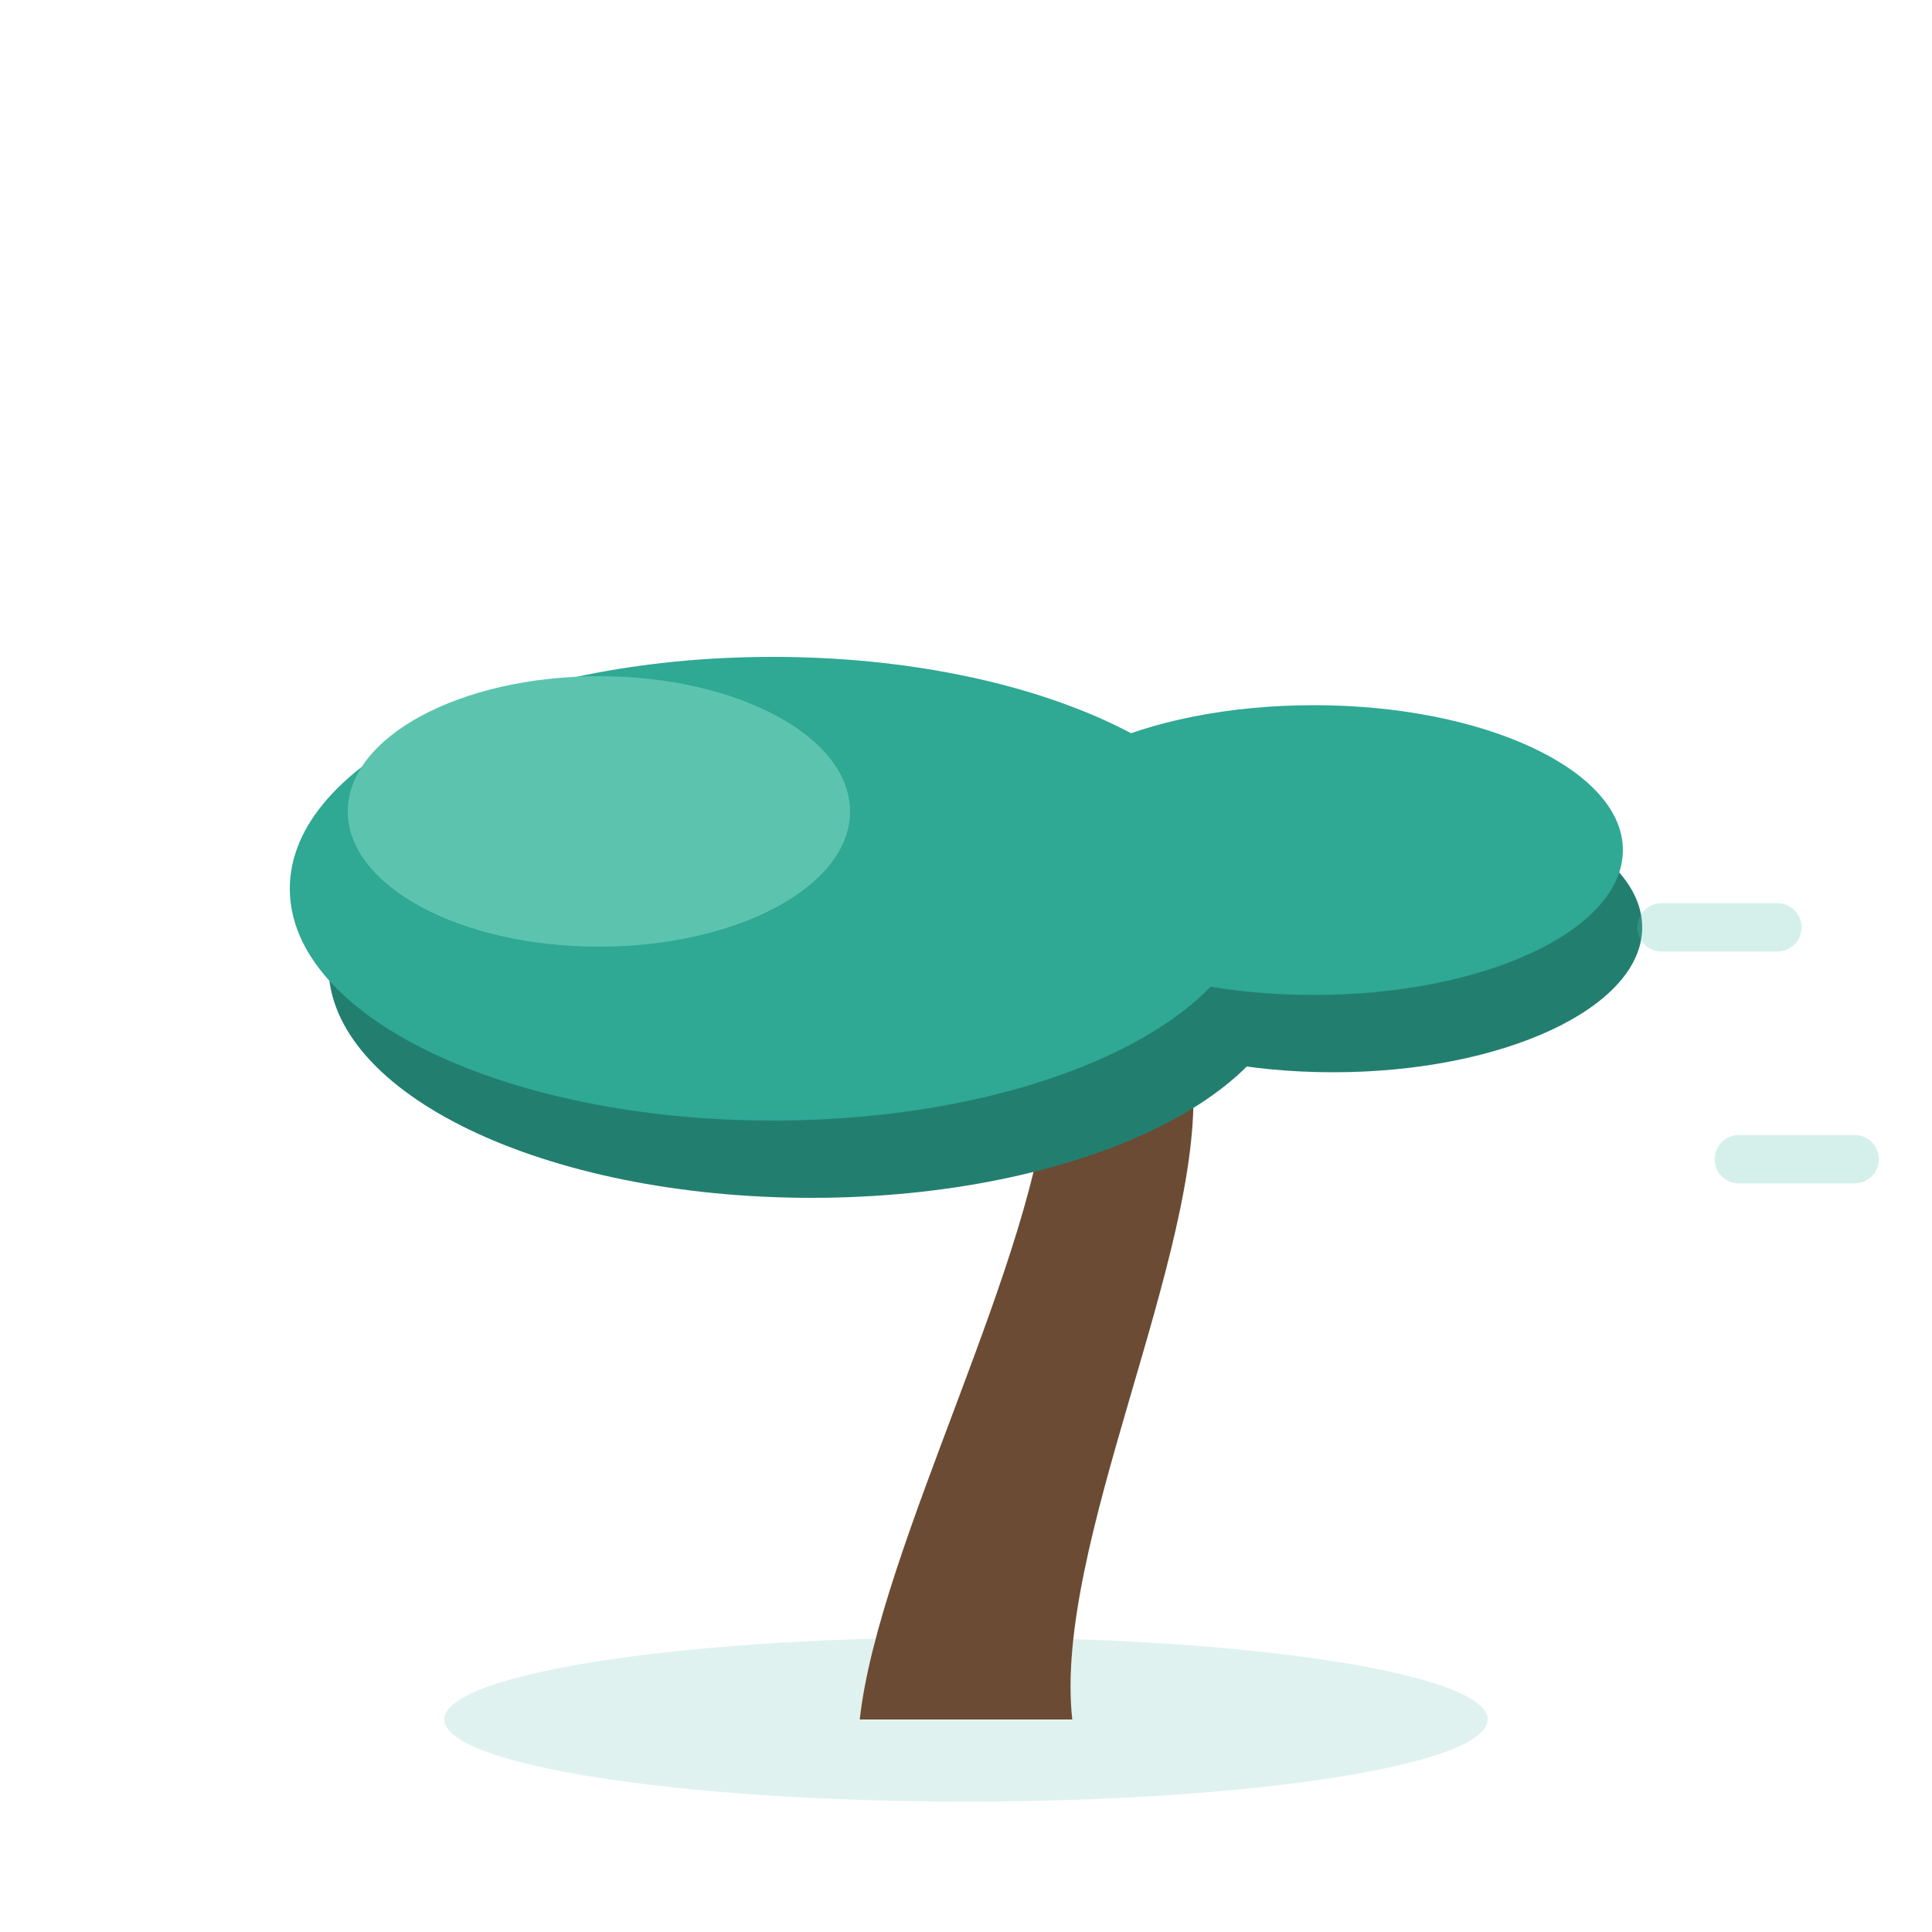
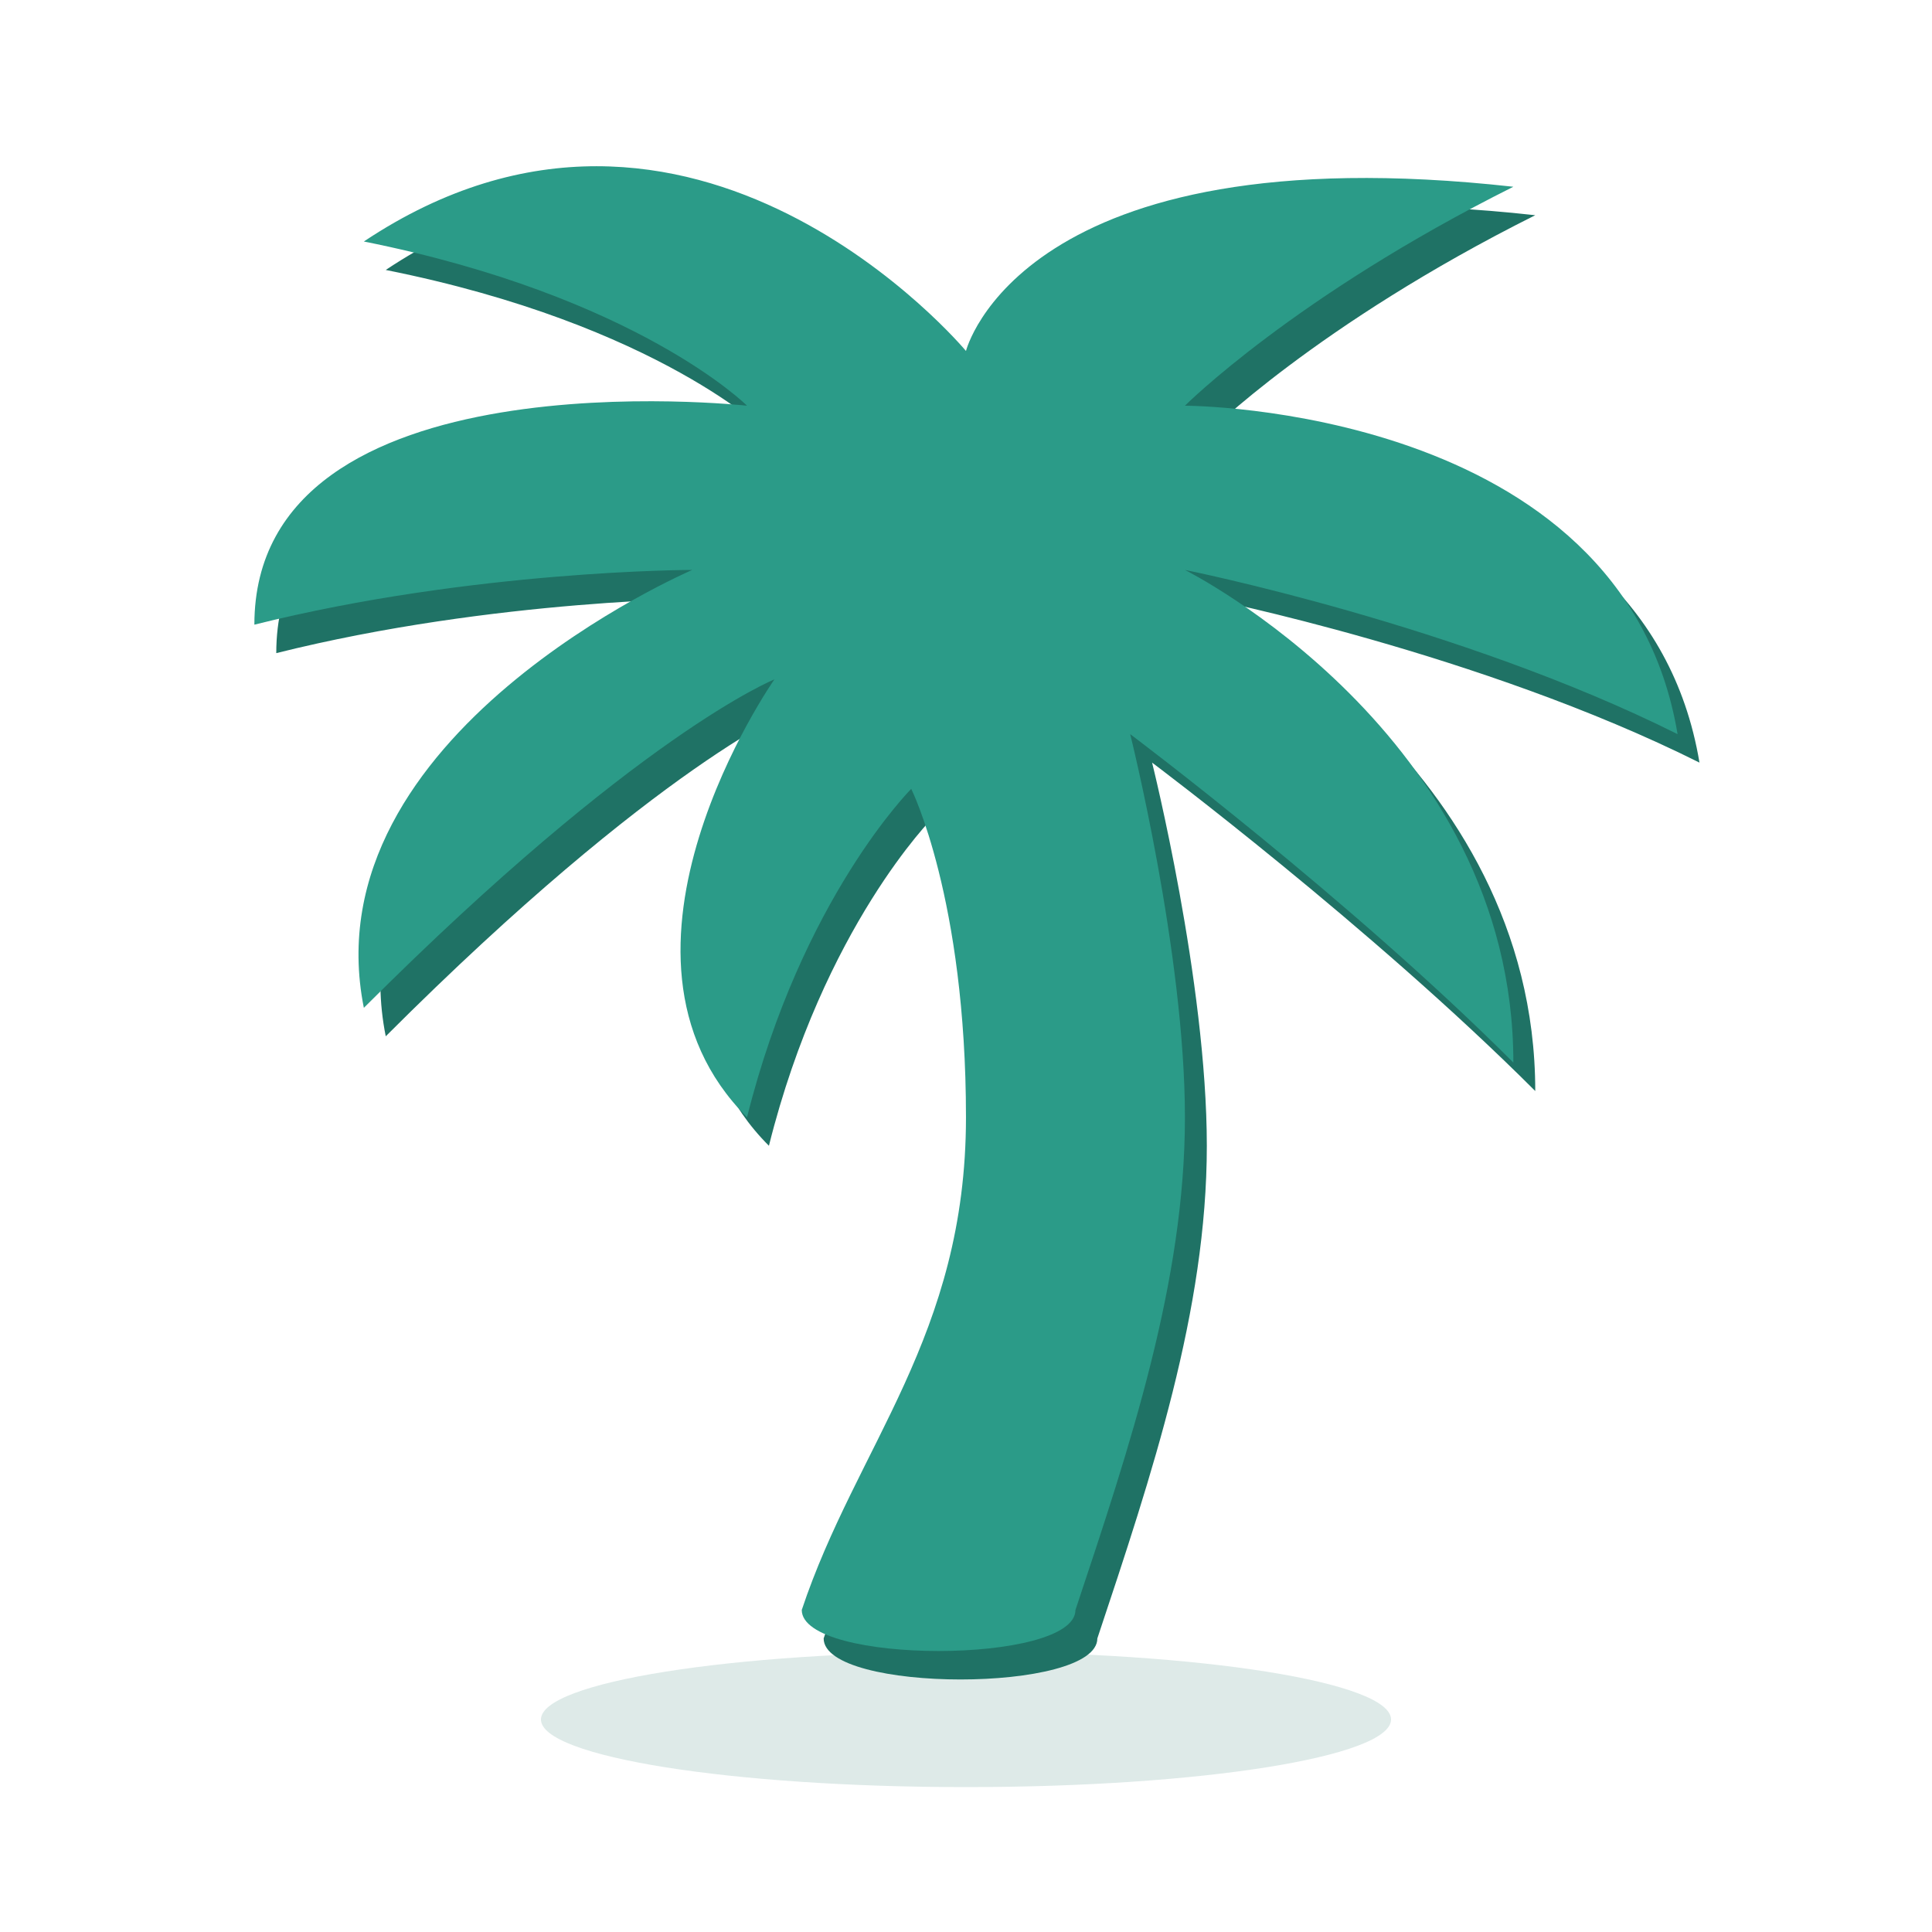
- <svg xmlns="http://www.w3.org/2000/svg" viewBox="0 0 200 200" width="200" height="200" role="img" aria-label="travel tree, evergreen stage">
-   <ellipse cx="100" cy="178" rx="54" ry="8.5" fill="#2FA894" opacity="0.15" />
-   <path d="M 89 178 C 91 160 107.5 130 108.5 112 L 123.5 112 C 124.5 130 109 160 111 178 Z" fill="#6B4B33" />
-   <path d="M 34 100 A 50 24 0 1 0 134 100 A 50 24 0 1 0 34 100 Z M 106 96 A 32 15 0 1 0 170 96 A 32 15 0 1 0 106 96 Z" fill="#227F70" />
-   <path d="M 30 92 A 50 24 0 1 0 130 92 A 50 24 0 1 0 30 92 Z M 104 88 A 32 15 0 1 0 168 88 A 32 15 0 1 0 104 88 Z" fill="#2FA894" />
-   <ellipse cx="62" cy="84" rx="26" ry="14" fill="#5CC4AE" />
-   <path d="M 172 96 L 184 96" stroke="#5CC4AE" stroke-width="5" stroke-linecap="round" opacity="0.26" />
-   <path d="M 180 120 L 192 120" stroke="#5CC4AE" stroke-width="5" stroke-linecap="round" opacity="0.26" />
+ <svg xmlns="http://www.w3.org/2000/svg" viewBox="0 0 200 200">
+   <ellipse cx="100" cy="178" rx="44" ry="7" fill="#1F7265" opacity="0.15" />
+   <g transform="translate(15.00 8.00) scale(11.333)">
+     <path d="M7 6.5s-1 1-1.5 3c-1.5-1.5.25-4 .25-4S4.5 6 2 8.5c-.5-2.5 3-4 3-4s-2 0-4 .5c0-2.5 4.5-2 4.5-2S4.5 2 2 1.5c3-2 5.5 1 5.5 1s.5-2 5-1.5c-2 1-3 2-3 2s4 0 4.5 3c-2-1-4.5-1.5-4.5-1.5s3 1.5 3 4.5C11 7.5 9 6 9 6s.5 2 .5 3.5s-.5 3-1 4.5c0 .5-2.5.5-2.5 0c.5-1.5 1.5-2.5 1.5-4.5s-.5-3-.5-3" fill="#1F7265" transform="translate(0.20 0.26)" />
+     <path d="M7 6.5s-1 1-1.5 3c-1.5-1.5.25-4 .25-4S4.5 6 2 8.5c-.5-2.5 3-4 3-4s-2 0-4 .5c0-2.5 4.5-2 4.5-2S4.5 2 2 1.5c3-2 5.5 1 5.5 1s.5-2 5-1.5c-2 1-3 2-3 2s4 0 4.5 3c-2-1-4.5-1.5-4.5-1.5s3 1.5 3 4.5C11 7.5 9 6 9 6s.5 2 .5 3.5s-.5 3-1 4.5c0 .5-2.5.5-2.5 0c.5-1.5 1.5-2.5 1.5-4.5s-.5-3-.5-3" fill="#2B9B88" />
+   </g>
</svg>
